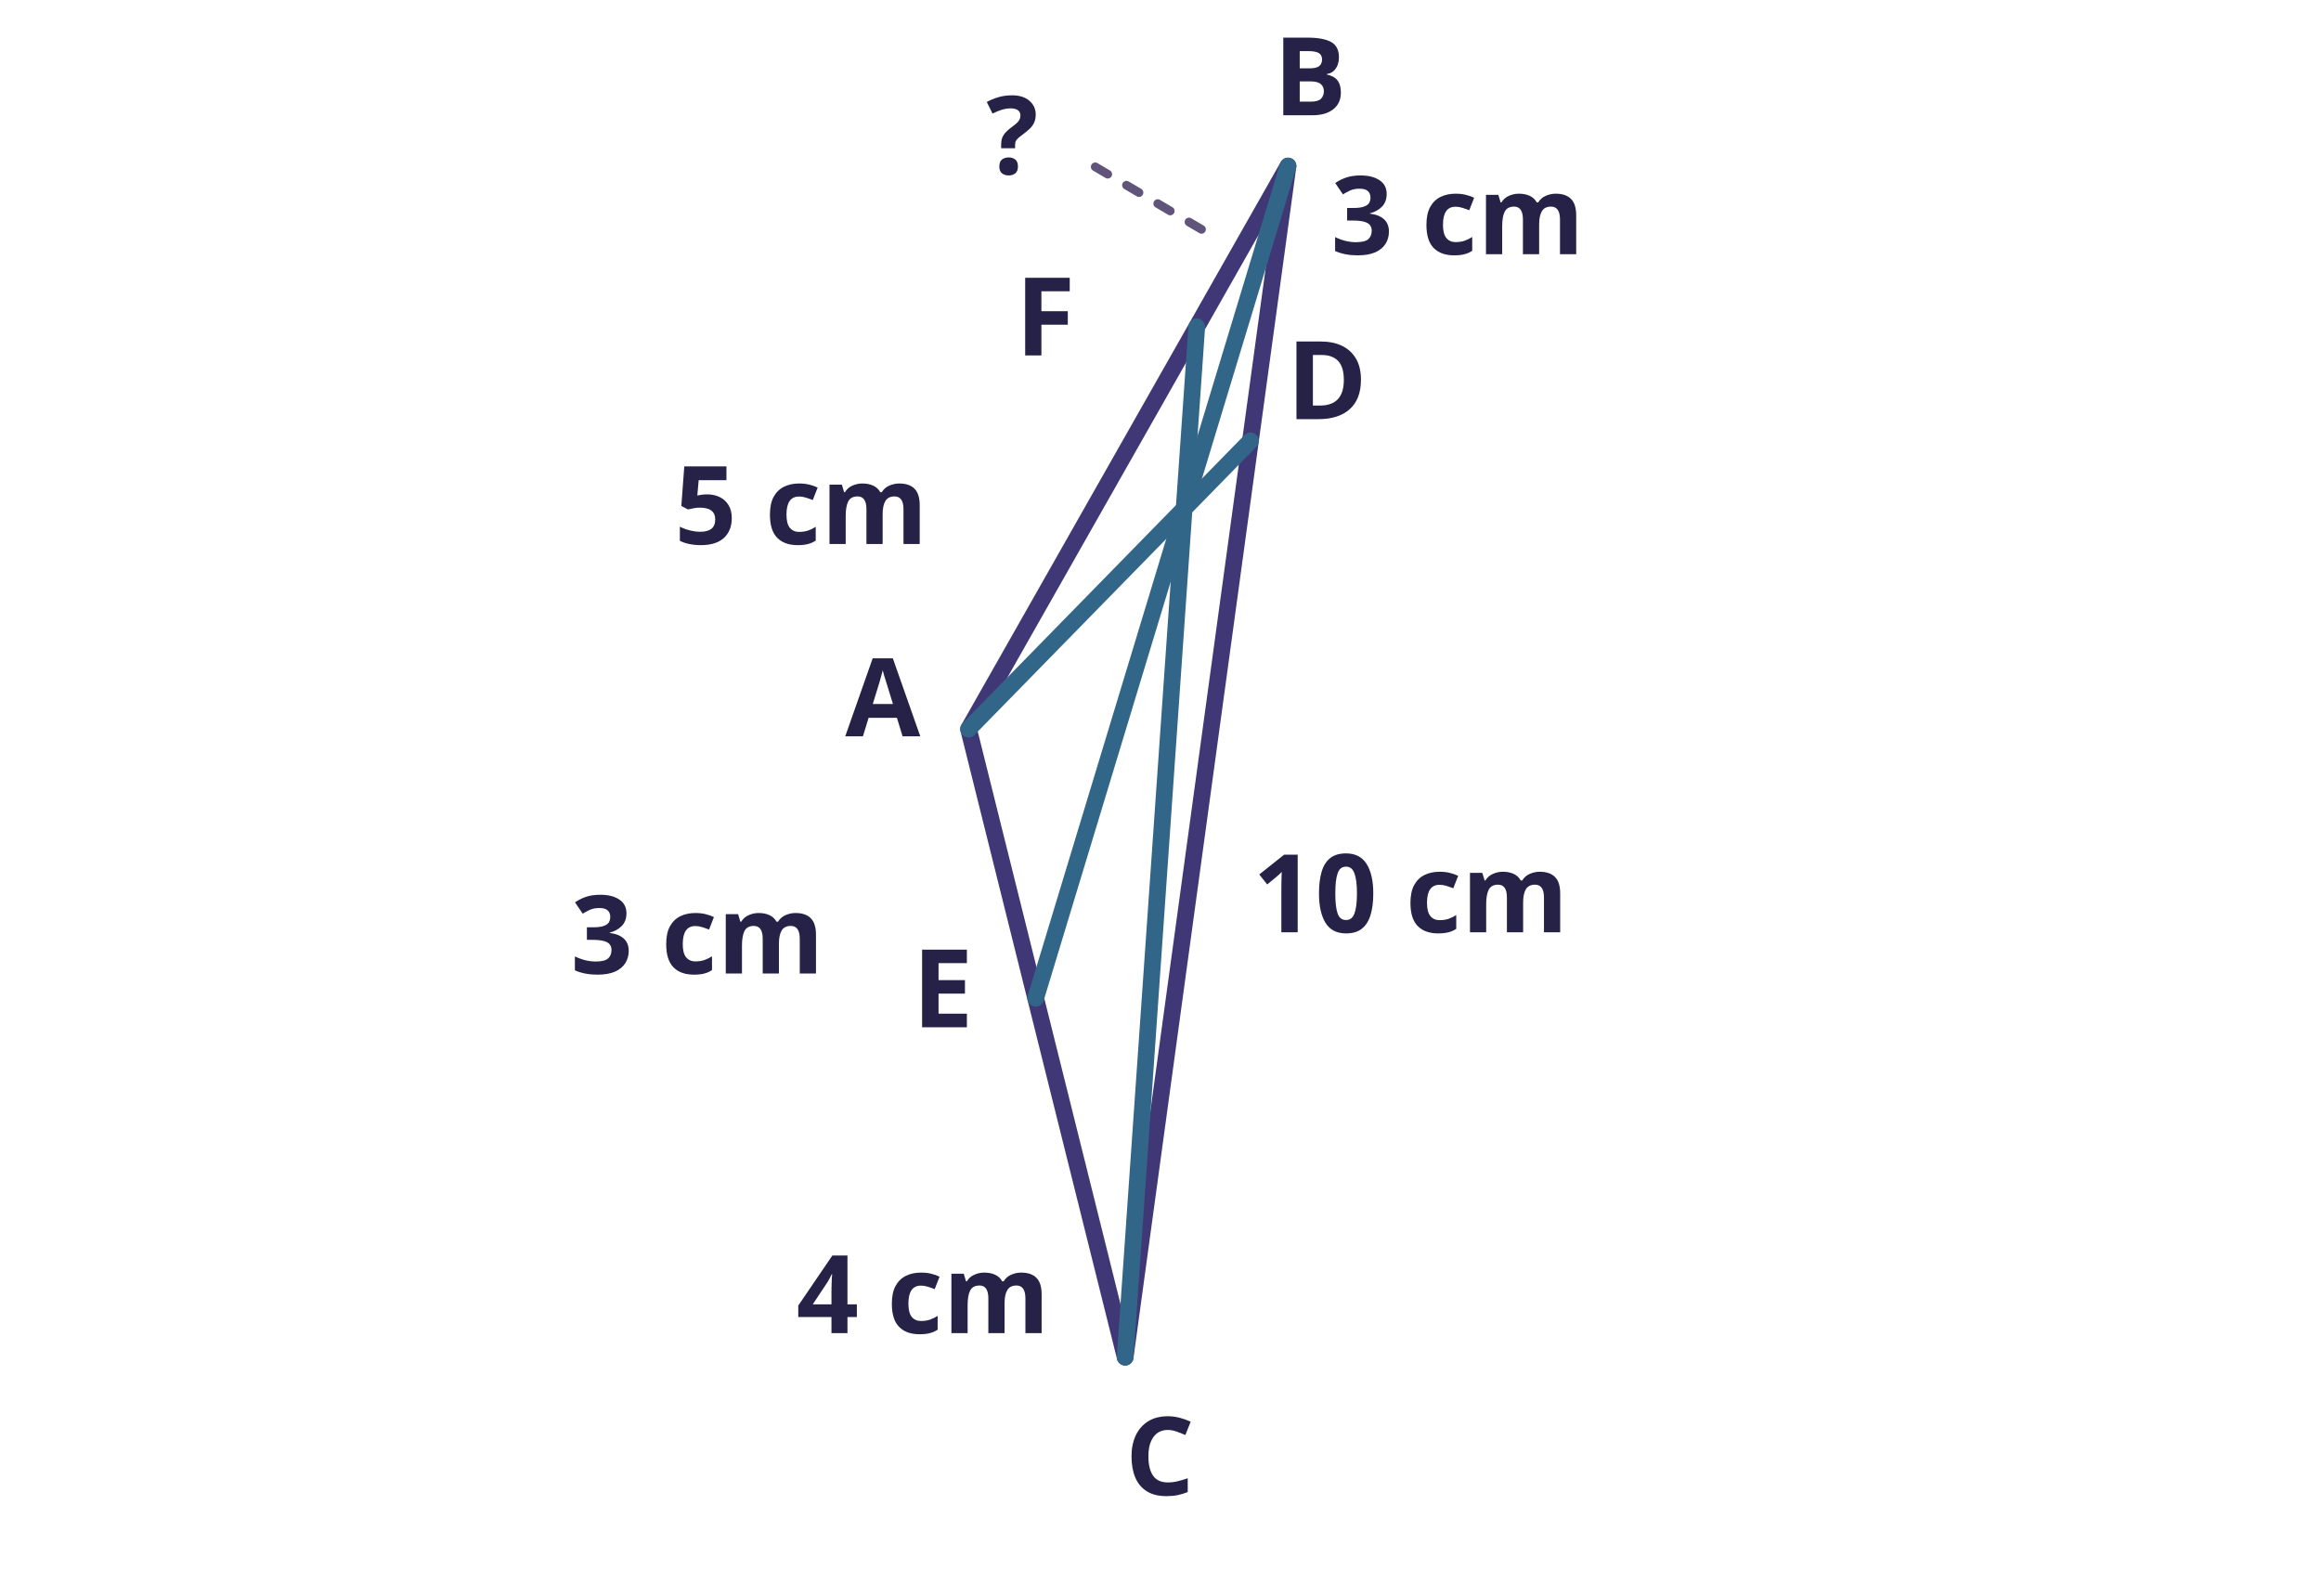
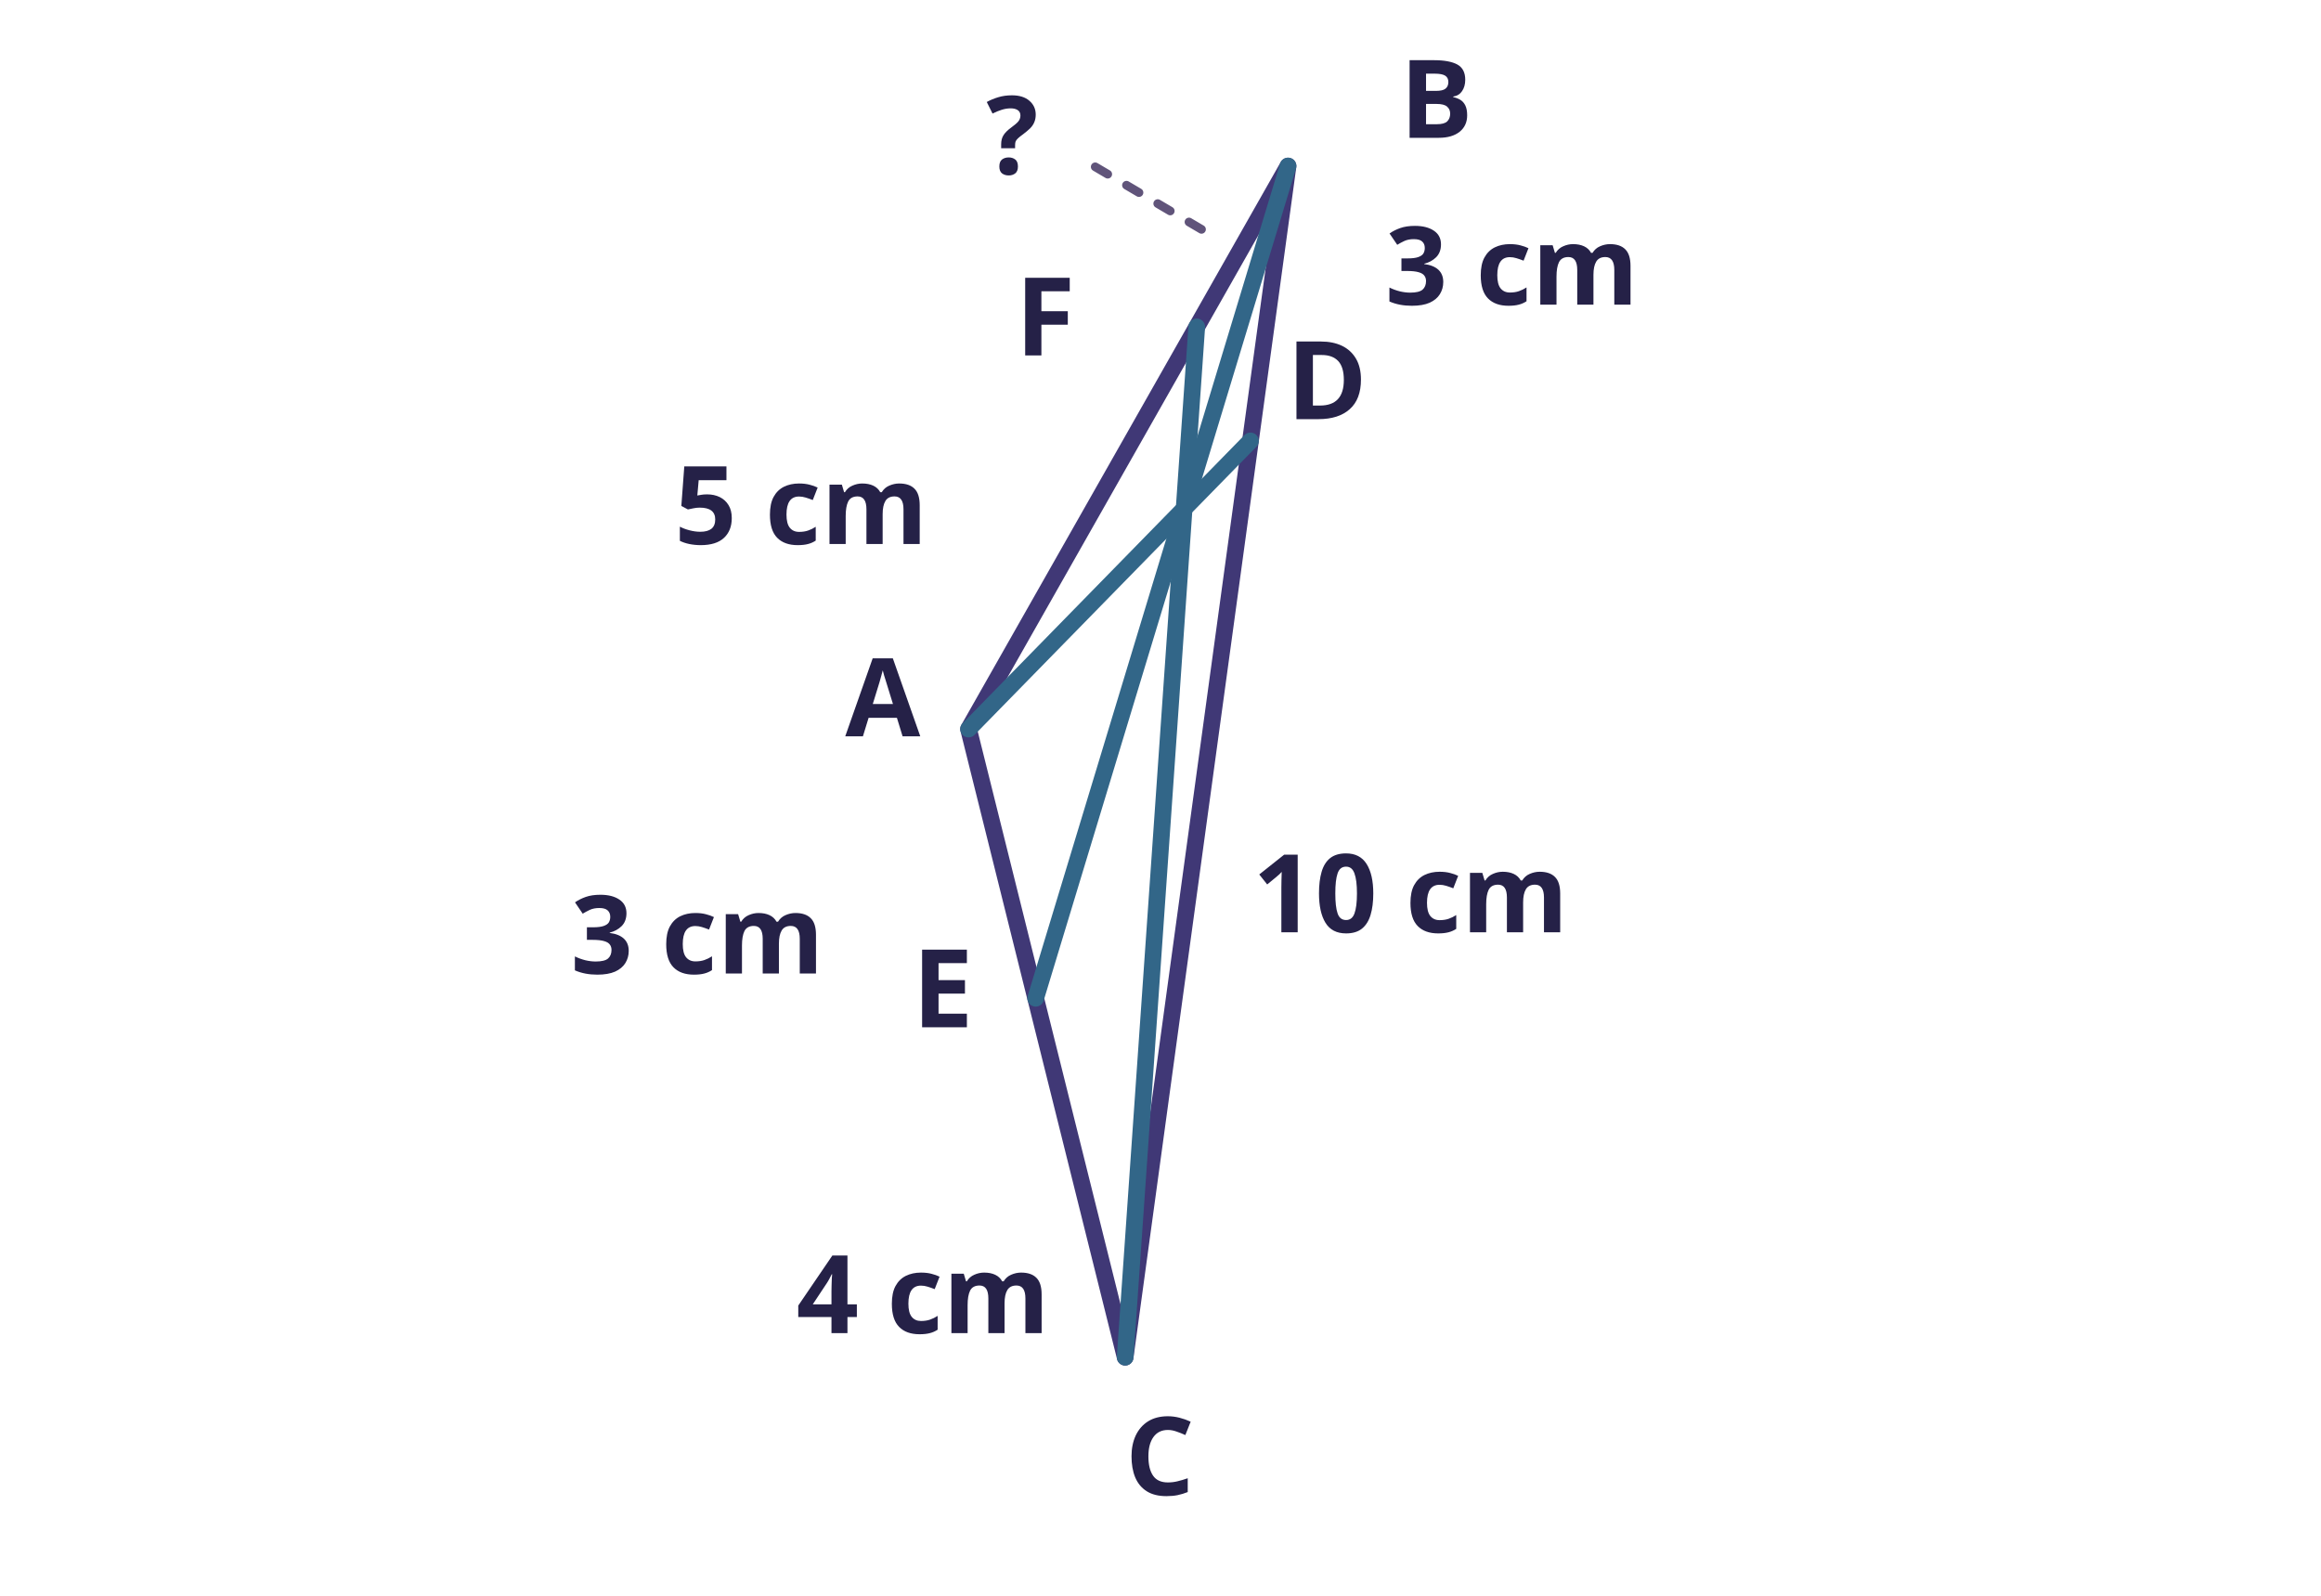
<svg xmlns="http://www.w3.org/2000/svg" viewBox="0 0 320 220" role="img" aria-labelledby="title desc">
  <g fill="none" stroke-width="2.3" stroke-linecap="round" stroke-linejoin="round">
    <path d="M133.535 100.512 L177.584 22.889 L155.127 187.111 Z" stroke="#403876" />
    <path d="M133.535 100.512 L172.402 60.786" stroke="#326688" />
    <path d="M177.584 22.889 L142.789 137.626" stroke="#326688" />
    <path d="M155.127 187.111 L164.999 45.067" stroke="#326688" />
    <path d="M151 23 L168 33" stroke="#60547a" stroke-width="1.2" stroke-dasharray="2 3" />
  </g>
  <g fill="#252147" font-family="system-ui,sans-serif" font-size="15" font-weight="600">
    <text x="116.535" y="101.512">A</text>
-     <text x="175.584" y="15.889">B</text>
+     <text x="193" y="19">B</text>
    <text x="155.127" y="206.111">C</text>
    <text x="177.402" y="57.786">D</text>
    <text x="125.789" y="141.626">E</text>
    <text x="140" y="49">F</text>
    <text x="93" y="75">5 cm</text>
    <text x="136" y="24">?</text>
-     <text x="183.511" y="35.048">3 cm</text>
+     <text x="191" y="42">3 cm</text>
    <text x="172.728" y="128.528">10 cm</text>
    <text x="78.699" y="134.213">3 cm</text>
    <text x="109.809" y="183.791">4 cm</text>
  </g>
</svg>
